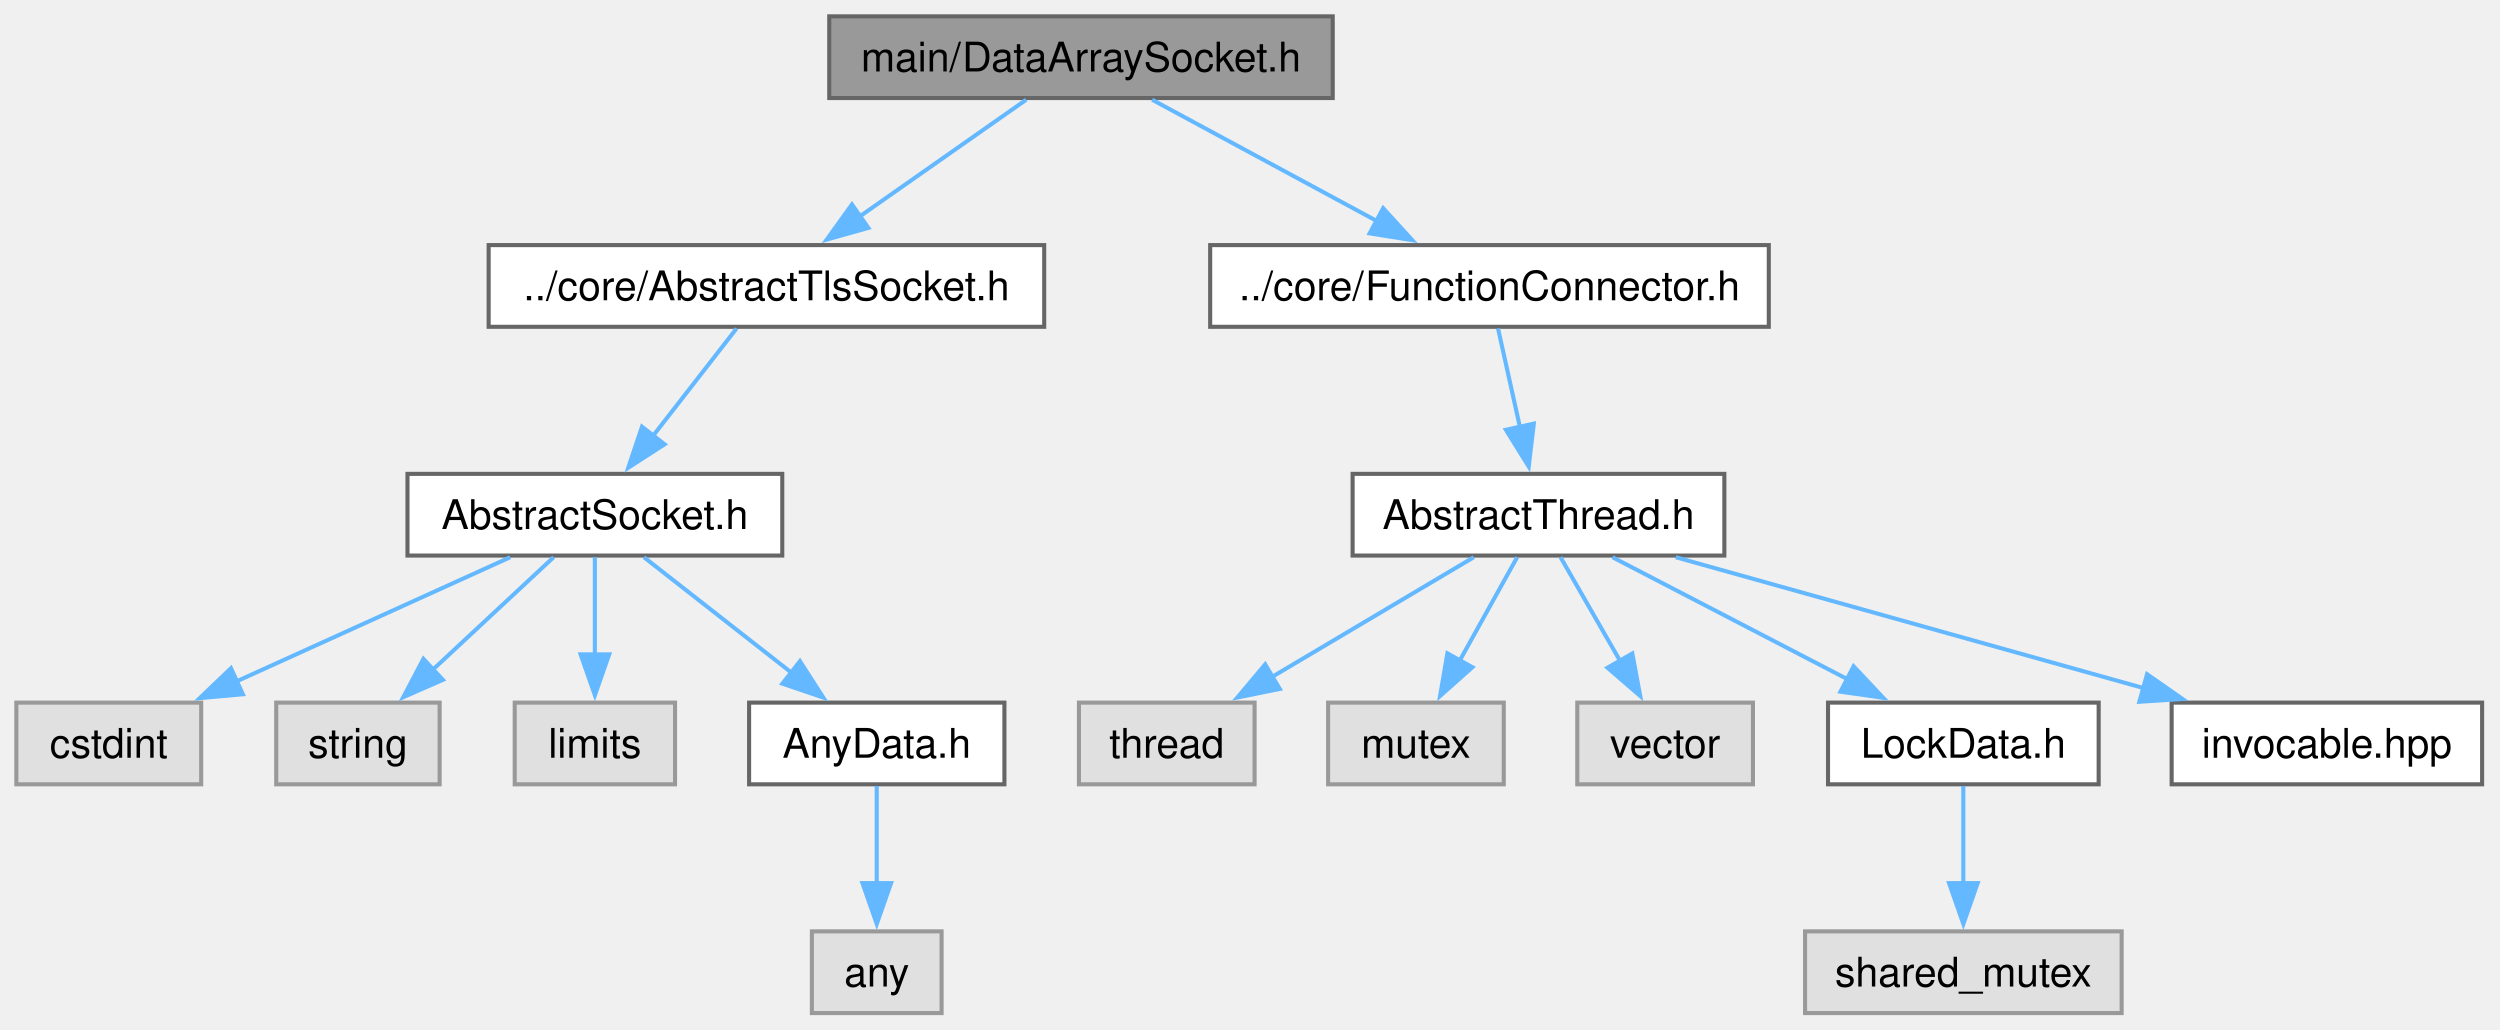
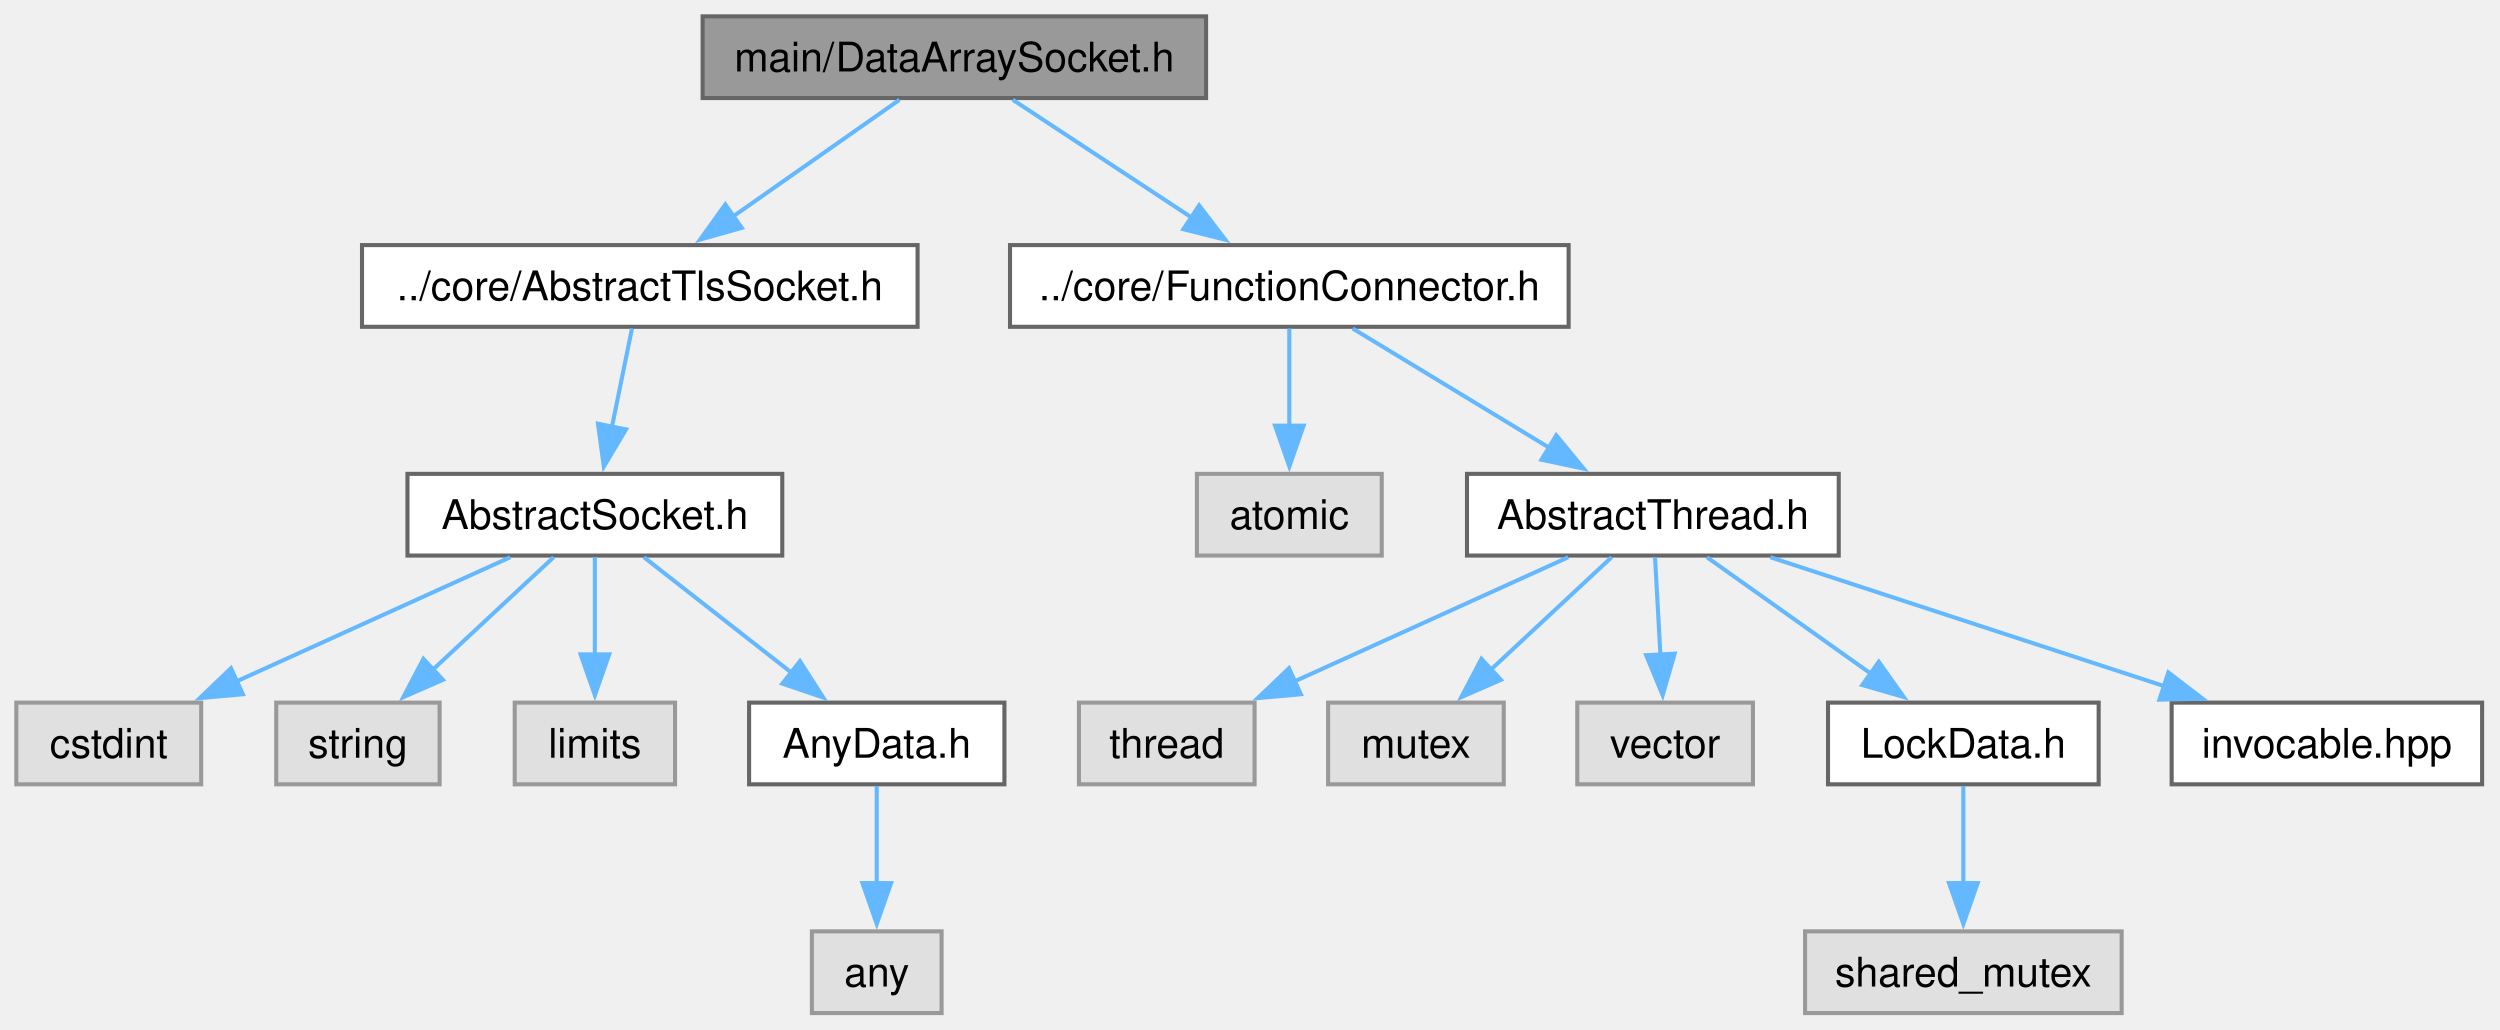
<svg xmlns="http://www.w3.org/2000/svg" xmlns:xlink="http://www.w3.org/1999/xlink" width="612pt" height="252pt" viewBox="0.00 0.00 612.00 252.00">
  <g id="graph0" class="graph" transform="scale(1 1) rotate(0) translate(4 248)">
    <g id="Node000001" class="node">
      <g id="a_Node000001">
        <a xlink:title="The DataArraySocket class.">
-           <polygon fill="#999999" stroke="#666666" points="322.25,-244 199,-244 199,-224 322.25,-224 322.25,-244" />
-           <text xml:space="preserve" text-anchor="middle" x="260.62" y="-230.5" font-family="Helvetica,sans-Serif" font-size="10.00">main/DataArraySocket.h</text>
+           <polygon fill="#999999" stroke="#666666" points="291.25,-244 168,-244 168,-224 291.25,-224 291.25,-244" />
+           <text xml:space="preserve" text-anchor="middle" x="229.62" y="-230.5" font-family="Helvetica,sans-Serif" font-size="10.00">main/DataArraySocket.h</text>
        </a>
      </g>
    </g>
    <g id="Node000002" class="node">
      <g id="a_Node000002">
        <a xlink:href="AbstractTlsSocket_8h.html" target="_top" xlink:title="The AbstractTlsSocket class.">
-           <polygon fill="white" stroke="#666666" points="251.62,-188 115.62,-188 115.62,-168 251.62,-168 251.62,-188" />
-           <text xml:space="preserve" text-anchor="middle" x="183.62" y="-174.5" font-family="Helvetica,sans-Serif" font-size="10.00">../core/AbstractTlsSocket.h</text>
+           <polygon fill="white" stroke="#666666" points="220.62,-188 84.62,-188 84.62,-168 220.62,-168 220.62,-188" />
+           <text xml:space="preserve" text-anchor="middle" x="152.62" y="-174.5" font-family="Helvetica,sans-Serif" font-size="10.00">../core/AbstractTlsSocket.h</text>
        </a>
      </g>
    </g>
    <g id="edge1_Node000001_Node000002" class="edge">
      <g id="a_edge1_Node000001_Node000002">
        <a xlink:title=" ">
-           <path fill="none" stroke="#63b8ff" d="M247.21,-223.59C236.02,-215.74 219.81,-204.38 206.57,-195.09" />
-           <polygon fill="#63b8ff" stroke="#63b8ff" points="208.58,-192.22 198.38,-189.35 204.56,-197.96 208.58,-192.22" />
+           <path fill="none" stroke="#63b8ff" d="M216.21,-223.59C205.02,-215.74 188.81,-204.38 175.57,-195.09" />
+           <polygon fill="#63b8ff" stroke="#63b8ff" points="177.58,-192.22 167.38,-189.35 173.56,-197.96 177.58,-192.22" />
        </a>
      </g>
    </g>
    <g id="Node000009" class="node">
      <g id="a_Node000009">
        <a xlink:href="FunctionConnector_8h.html" target="_top" xlink:title="The AbstractFunctionConnector, FunctionConnector, FunctionConnectorProtected, FunctionConnectionGuard...">
-           <polygon fill="white" stroke="#666666" points="429,-188 292.25,-188 292.25,-168 429,-168 429,-188" />
-           <text xml:space="preserve" text-anchor="middle" x="360.62" y="-174.5" font-family="Helvetica,sans-Serif" font-size="10.00">../core/FunctionConnector.h</text>
+           <polygon fill="white" stroke="#666666" points="380,-188 243.25,-188 243.25,-168 380,-168 380,-188" />
+           <text xml:space="preserve" text-anchor="middle" x="311.62" y="-174.5" font-family="Helvetica,sans-Serif" font-size="10.00">../core/FunctionConnector.h</text>
        </a>
      </g>
    </g>
    <g id="edge8_Node000001_Node000009" class="edge">
      <g id="a_edge8_Node000001_Node000009">
        <a xlink:title=" ">
-           <path fill="none" stroke="#63b8ff" d="M278.04,-223.59C293.29,-215.36 315.7,-203.26 333.33,-193.74" />
-           <polygon fill="#63b8ff" stroke="#63b8ff" points="334.6,-197.03 341.74,-189.2 331.28,-190.87 334.6,-197.03" />
+           <path fill="none" stroke="#63b8ff" d="M243.91,-223.59C256.06,-215.59 273.76,-203.93 288.02,-194.54" />
+           <polygon fill="#63b8ff" stroke="#63b8ff" points="289.54,-197.73 295.97,-189.31 285.69,-191.89 289.54,-197.73" />
        </a>
      </g>
    </g>
    <g id="Node000003" class="node">
      <g id="a_Node000003">
        <a xlink:href="AbstractSocket_8h.html" target="_top" xlink:title="The AbstractSocket class.">
          <polygon fill="white" stroke="#666666" points="187.5,-132 95.75,-132 95.75,-112 187.5,-112 187.5,-132" />
          <text xml:space="preserve" text-anchor="middle" x="141.62" y="-118.5" font-family="Helvetica,sans-Serif" font-size="10.00">AbstractSocket.h</text>
        </a>
      </g>
    </g>
    <g id="edge2_Node000002_Node000003" class="edge">
      <g id="a_edge2_Node000002_Node000003">
        <a xlink:title=" ">
-           <path fill="none" stroke="#63b8ff" d="M176.31,-167.59C170.65,-160.32 162.64,-150.02 155.74,-141.15" />
-           <polygon fill="#63b8ff" stroke="#63b8ff" points="158.69,-139.24 149.79,-133.49 153.16,-143.54 158.69,-139.24" />
+           <path fill="none" stroke="#63b8ff" d="M150.71,-167.59C149.35,-160.93 147.48,-151.75 145.79,-143.44" />
+           <polygon fill="#63b8ff" stroke="#63b8ff" points="149.25,-142.88 143.82,-133.78 142.39,-144.28 149.25,-142.88" />
        </a>
      </g>
    </g>
    <g id="Node000004" class="node">
      <g id="a_Node000004">
        <a xlink:title=" ">
          <polygon fill="#e0e0e0" stroke="#999999" points="45.25,-76 0,-76 0,-56 45.25,-56 45.25,-76" />
          <text xml:space="preserve" text-anchor="middle" x="22.62" y="-62.5" font-family="Helvetica,sans-Serif" font-size="10.00">cstdint</text>
        </a>
      </g>
    </g>
    <g id="edge3_Node000003_Node000004" class="edge">
      <g id="a_edge3_Node000003_Node000004">
        <a xlink:title=" ">
          <path fill="none" stroke="#63b8ff" d="M120.9,-111.59C102.41,-103.21 75.08,-90.8 53.93,-81.21" />
          <polygon fill="#63b8ff" stroke="#63b8ff" points="55.45,-78.05 44.89,-77.1 52.55,-84.42 55.45,-78.05" />
        </a>
      </g>
    </g>
    <g id="Node000005" class="node">
      <g id="a_Node000005">
        <a xlink:title=" ">
          <polygon fill="#e0e0e0" stroke="#999999" points="103.62,-76 63.62,-76 63.62,-56 103.62,-56 103.62,-76" />
          <text xml:space="preserve" text-anchor="middle" x="83.62" y="-62.5" font-family="Helvetica,sans-Serif" font-size="10.00">string</text>
        </a>
      </g>
    </g>
    <g id="edge4_Node000003_Node000005" class="edge">
      <g id="a_edge4_Node000003_Node000005">
        <a xlink:title=" ">
          <path fill="none" stroke="#63b8ff" d="M131.52,-111.59C123.37,-104.01 111.69,-93.13 101.91,-84.02" />
          <polygon fill="#63b8ff" stroke="#63b8ff" points="104.42,-81.58 94.72,-77.33 99.65,-86.71 104.42,-81.58" />
        </a>
      </g>
    </g>
    <g id="Node000006" class="node">
      <g id="a_Node000006">
        <a xlink:title=" ">
          <polygon fill="#e0e0e0" stroke="#999999" points="161.25,-76 122,-76 122,-56 161.25,-56 161.25,-76" />
          <text xml:space="preserve" text-anchor="middle" x="141.62" y="-62.5" font-family="Helvetica,sans-Serif" font-size="10.00">limits</text>
        </a>
      </g>
    </g>
    <g id="edge5_Node000003_Node000006" class="edge">
      <g id="a_edge5_Node000003_Node000006">
        <a xlink:title=" ">
          <path fill="none" stroke="#63b8ff" d="M141.62,-111.59C141.62,-105.01 141.62,-95.96 141.62,-87.73" />
          <polygon fill="#63b8ff" stroke="#63b8ff" points="145.13,-87.81 141.63,-77.81 138.13,-87.81 145.13,-87.81" />
        </a>
      </g>
    </g>
    <g id="Node000007" class="node">
      <g id="a_Node000007">
        <a xlink:href="AnyData_8h.html" target="_top" xlink:title="The AnyData class.">
          <polygon fill="white" stroke="#666666" points="241.88,-76 179.38,-76 179.38,-56 241.88,-56 241.88,-76" />
          <text xml:space="preserve" text-anchor="middle" x="210.62" y="-62.5" font-family="Helvetica,sans-Serif" font-size="10.00">AnyData.h</text>
        </a>
      </g>
    </g>
    <g id="edge6_Node000003_Node000007" class="edge">
      <g id="a_edge6_Node000003_Node000007">
        <a xlink:title=" ">
          <path fill="none" stroke="#63b8ff" d="M153.64,-111.59C163.64,-103.77 178.09,-92.46 189.93,-83.19" />
          <polygon fill="#63b8ff" stroke="#63b8ff" points="191.83,-86.15 197.55,-77.23 187.52,-80.64 191.83,-86.15" />
        </a>
      </g>
    </g>
    <g id="Node000008" class="node">
      <g id="a_Node000008">
        <a xlink:title=" ">
          <polygon fill="#e0e0e0" stroke="#999999" points="226.5,-20 194.75,-20 194.75,0 226.5,0 226.5,-20" />
          <text xml:space="preserve" text-anchor="middle" x="210.62" y="-6.5" font-family="Helvetica,sans-Serif" font-size="10.00">any</text>
        </a>
      </g>
    </g>
    <g id="edge7_Node000007_Node000008" class="edge">
      <g id="a_edge7_Node000007_Node000008">
        <a xlink:title=" ">
          <path fill="none" stroke="#63b8ff" d="M210.62,-55.59C210.62,-49.01 210.62,-39.96 210.62,-31.73" />
          <polygon fill="#63b8ff" stroke="#63b8ff" points="214.13,-31.81 210.63,-21.81 207.13,-31.81 214.13,-31.81" />
        </a>
      </g>
    </g>
    <g id="Node000010" class="node">
      <g id="a_Node000010">
-         <a xlink:href="AbstractThread_8h.html" target="_top" xlink:title="The AbstractThread class.">
-           <polygon fill="white" stroke="#666666" points="418.12,-132 327.12,-132 327.12,-112 418.12,-112 418.12,-132" />
-           <text xml:space="preserve" text-anchor="middle" x="372.62" y="-118.5" font-family="Helvetica,sans-Serif" font-size="10.00">AbstractThread.h</text>
+         <a xlink:title=" ">
+           <polygon fill="#e0e0e0" stroke="#999999" points="334.25,-132 289,-132 289,-112 334.25,-112 334.25,-132" />
+           <text xml:space="preserve" text-anchor="middle" x="311.62" y="-118.5" font-family="Helvetica,sans-Serif" font-size="10.00">atomic</text>
        </a>
      </g>
    </g>
    <g id="edge9_Node000009_Node000010" class="edge">
      <g id="a_edge9_Node000009_Node000010">
        <a xlink:title=" ">
-           <path fill="none" stroke="#63b8ff" d="M362.72,-167.59C364.2,-160.93 366.24,-151.75 368.08,-143.44" />
-           <polygon fill="#63b8ff" stroke="#63b8ff" points="371.48,-144.3 370.23,-133.78 364.64,-142.78 371.48,-144.3" />
+           <path fill="none" stroke="#63b8ff" d="M311.62,-167.59C311.62,-161.01 311.62,-151.96 311.62,-143.73" />
+           <polygon fill="#63b8ff" stroke="#63b8ff" points="315.13,-143.81 311.63,-133.81 308.13,-143.81 315.13,-143.81" />
        </a>
      </g>
    </g>
    <g id="Node000011" class="node">
      <g id="a_Node000011">
+         <a xlink:href="AbstractThread_8h.html" target="_top" xlink:title="The AbstractThread class.">
+           <polygon fill="white" stroke="#666666" points="446.12,-132 355.12,-132 355.12,-112 446.12,-112 446.12,-132" />
+           <text xml:space="preserve" text-anchor="middle" x="400.62" y="-118.5" font-family="Helvetica,sans-Serif" font-size="10.00">AbstractThread.h</text>
+         </a>
+       </g>
+     </g>
+     <g id="edge10_Node000009_Node000011" class="edge">
+       <g id="a_edge10_Node000009_Node000011">
+         <a xlink:title=" ">
+           <path fill="none" stroke="#63b8ff" d="M327.13,-167.59C340.45,-159.51 359.9,-147.71 375.45,-138.27" />
+           <polygon fill="#63b8ff" stroke="#63b8ff" points="376.97,-141.44 383.71,-133.26 373.34,-135.46 376.97,-141.44" />
+         </a>
+       </g>
+     </g>
+     <g id="Node000012" class="node">
+       <g id="a_Node000012">
        <a xlink:title=" ">
          <polygon fill="#e0e0e0" stroke="#999999" points="303.12,-76 260.12,-76 260.12,-56 303.12,-56 303.12,-76" />
          <text xml:space="preserve" text-anchor="middle" x="281.62" y="-62.5" font-family="Helvetica,sans-Serif" font-size="10.00">thread</text>
        </a>
      </g>
    </g>
-     <g id="edge10_Node000010_Node000011" class="edge">
-       <g id="a_edge10_Node000010_Node000011">
-         <a xlink:title=" ">
-           <path fill="none" stroke="#63b8ff" d="M356.77,-111.59C343.16,-103.51 323.26,-91.71 307.36,-82.27" />
-           <polygon fill="#63b8ff" stroke="#63b8ff" points="309.29,-79.35 298.9,-77.25 305.72,-85.37 309.29,-79.35" />
-         </a>
-       </g>
-     </g>
-     <g id="Node000012" class="node">
-       <g id="a_Node000012">
+     <g id="edge11_Node000011_Node000012" class="edge">
+       <g id="a_edge11_Node000011_Node000012">
+         <a xlink:title=" ">
+           <path fill="none" stroke="#63b8ff" d="M379.9,-111.59C361.41,-103.21 334.08,-90.8 312.93,-81.21" />
+           <polygon fill="#63b8ff" stroke="#63b8ff" points="314.45,-78.05 303.89,-77.1 311.55,-84.42 314.45,-78.05" />
+         </a>
+       </g>
+     </g>
+     <g id="Node000013" class="node">
+       <g id="a_Node000013">
        <a xlink:title=" ">
          <polygon fill="#e0e0e0" stroke="#999999" points="364.12,-76 321.12,-76 321.12,-56 364.12,-56 364.12,-76" />
          <text xml:space="preserve" text-anchor="middle" x="342.62" y="-62.5" font-family="Helvetica,sans-Serif" font-size="10.00">mutex</text>
        </a>
      </g>
    </g>
-     <g id="edge11_Node000010_Node000012" class="edge">
-       <g id="a_edge11_Node000010_Node000012">
-         <a xlink:title=" ">
-           <path fill="none" stroke="#63b8ff" d="M367.4,-111.59C363.53,-104.63 358.12,-94.89 353.34,-86.29" />
-           <polygon fill="#63b8ff" stroke="#63b8ff" points="356.44,-84.66 348.53,-77.62 350.32,-88.06 356.44,-84.66" />
-         </a>
-       </g>
-     </g>
-     <g id="Node000013" class="node">
-       <g id="a_Node000013">
+     <g id="edge12_Node000011_Node000013" class="edge">
+       <g id="a_edge12_Node000011_Node000013">
+         <a xlink:title=" ">
+           <path fill="none" stroke="#63b8ff" d="M390.52,-111.59C382.37,-104.01 370.69,-93.13 360.91,-84.02" />
+           <polygon fill="#63b8ff" stroke="#63b8ff" points="363.42,-81.58 353.72,-77.33 358.65,-86.71 363.42,-81.58" />
+         </a>
+       </g>
+     </g>
+     <g id="Node000014" class="node">
+       <g id="a_Node000014">
        <a xlink:title=" ">
          <polygon fill="#e0e0e0" stroke="#999999" points="425.12,-76 382.12,-76 382.12,-56 425.12,-56 425.12,-76" />
          <text xml:space="preserve" text-anchor="middle" x="403.62" y="-62.5" font-family="Helvetica,sans-Serif" font-size="10.00">vector</text>
        </a>
      </g>
    </g>
-     <g id="edge12_Node000010_Node000013" class="edge">
-       <g id="a_edge12_Node000010_Node000013">
-         <a xlink:title=" ">
-           <path fill="none" stroke="#63b8ff" d="M378.02,-111.59C382.07,-104.55 387.74,-94.67 392.72,-86" />
-           <polygon fill="#63b8ff" stroke="#63b8ff" points="395.59,-88.03 397.53,-77.61 389.52,-84.54 395.59,-88.03" />
-         </a>
-       </g>
-     </g>
-     <g id="Node000014" class="node">
-       <g id="a_Node000014">
+     <g id="edge13_Node000011_Node000014" class="edge">
+       <g id="a_edge13_Node000011_Node000014">
+         <a xlink:title=" ">
+           <path fill="none" stroke="#63b8ff" d="M401.15,-111.59C401.51,-105.01 402.02,-95.96 402.47,-87.73" />
+           <polygon fill="#63b8ff" stroke="#63b8ff" points="405.96,-87.99 403.02,-77.81 398.98,-87.6 405.96,-87.99" />
+         </a>
+       </g>
+     </g>
+     <g id="Node000015" class="node">
+       <g id="a_Node000015">
        <a xlink:href="LockData_8h.html" target="_top" xlink:title="The LockData class.">
          <polygon fill="white" stroke="#666666" points="509.75,-76 443.5,-76 443.5,-56 509.75,-56 509.75,-76" />
          <text xml:space="preserve" text-anchor="middle" x="476.62" y="-62.5" font-family="Helvetica,sans-Serif" font-size="10.00">LockData.h</text>
        </a>
      </g>
    </g>
-     <g id="edge13_Node000010_Node000014" class="edge">
-       <g id="a_edge13_Node000010_Node000014">
-         <a xlink:title=" ">
-           <path fill="none" stroke="#63b8ff" d="M390.74,-111.59C406.6,-103.36 429.91,-91.26 448.24,-81.74" />
-           <polygon fill="#63b8ff" stroke="#63b8ff" points="449.76,-84.89 457.02,-77.18 446.54,-78.68 449.76,-84.89" />
-         </a>
-       </g>
-     </g>
-     <g id="Node000016" class="node">
-       <g id="a_Node000016">
+     <g id="edge14_Node000011_Node000015" class="edge">
+       <g id="a_edge14_Node000011_Node000015">
+         <a xlink:title=" ">
+           <path fill="none" stroke="#63b8ff" d="M413.86,-111.59C424.91,-103.74 440.91,-92.38 453.98,-83.09" />
+           <polygon fill="#63b8ff" stroke="#63b8ff" points="455.93,-86 462.05,-77.36 451.87,-80.3 455.93,-86" />
+         </a>
+       </g>
+     </g>
+     <g id="Node000017" class="node">
+       <g id="a_Node000017">
        <a xlink:href="invocable_8hpp_source.html" target="_top" xlink:title=" ">
          <polygon fill="white" stroke="#666666" points="603.62,-76 527.62,-76 527.62,-56 603.62,-56 603.62,-76" />
          <text xml:space="preserve" text-anchor="middle" x="565.62" y="-62.5" font-family="Helvetica,sans-Serif" font-size="10.00">invocable.hpp</text>
        </a>
      </g>
    </g>
-     <g id="edge15_Node000010_Node000016" class="edge">
-       <g id="a_edge15_Node000010_Node000016">
-         <a xlink:title=" ">
-           <path fill="none" stroke="#63b8ff" d="M406.24,-111.59C438.01,-102.71 485.89,-89.31 520.87,-79.52" />
-           <polygon fill="#63b8ff" stroke="#63b8ff" points="521.6,-82.95 530.29,-76.89 519.71,-76.21 521.6,-82.95" />
-         </a>
-       </g>
-     </g>
-     <g id="Node000015" class="node">
-       <g id="a_Node000015">
+     <g id="edge16_Node000011_Node000017" class="edge">
+       <g id="a_edge16_Node000011_Node000017">
+         <a xlink:title=" ">
+           <path fill="none" stroke="#63b8ff" d="M429.37,-111.59C456.06,-102.86 496.04,-89.77 525.8,-80.03" />
+           <polygon fill="#63b8ff" stroke="#63b8ff" points="526.81,-83.39 535.22,-76.95 524.63,-76.73 526.81,-83.39" />
+         </a>
+       </g>
+     </g>
+     <g id="Node000016" class="node">
+       <g id="a_Node000016">
        <a xlink:title=" ">
          <polygon fill="#e0e0e0" stroke="#999999" points="515.38,-20 437.88,-20 437.88,0 515.38,0 515.38,-20" />
          <text xml:space="preserve" text-anchor="middle" x="476.62" y="-6.5" font-family="Helvetica,sans-Serif" font-size="10.00">shared_mutex</text>
        </a>
      </g>
    </g>
-     <g id="edge14_Node000014_Node000015" class="edge">
-       <g id="a_edge14_Node000014_Node000015">
+     <g id="edge15_Node000015_Node000016" class="edge">
+       <g id="a_edge15_Node000015_Node000016">
        <a xlink:title=" ">
          <path fill="none" stroke="#63b8ff" d="M476.62,-55.59C476.62,-49.01 476.62,-39.96 476.62,-31.73" />
          <polygon fill="#63b8ff" stroke="#63b8ff" points="480.13,-31.81 476.63,-21.81 473.13,-31.81 480.13,-31.81" />
        </a>
      </g>
    </g>
  </g>
</svg>
